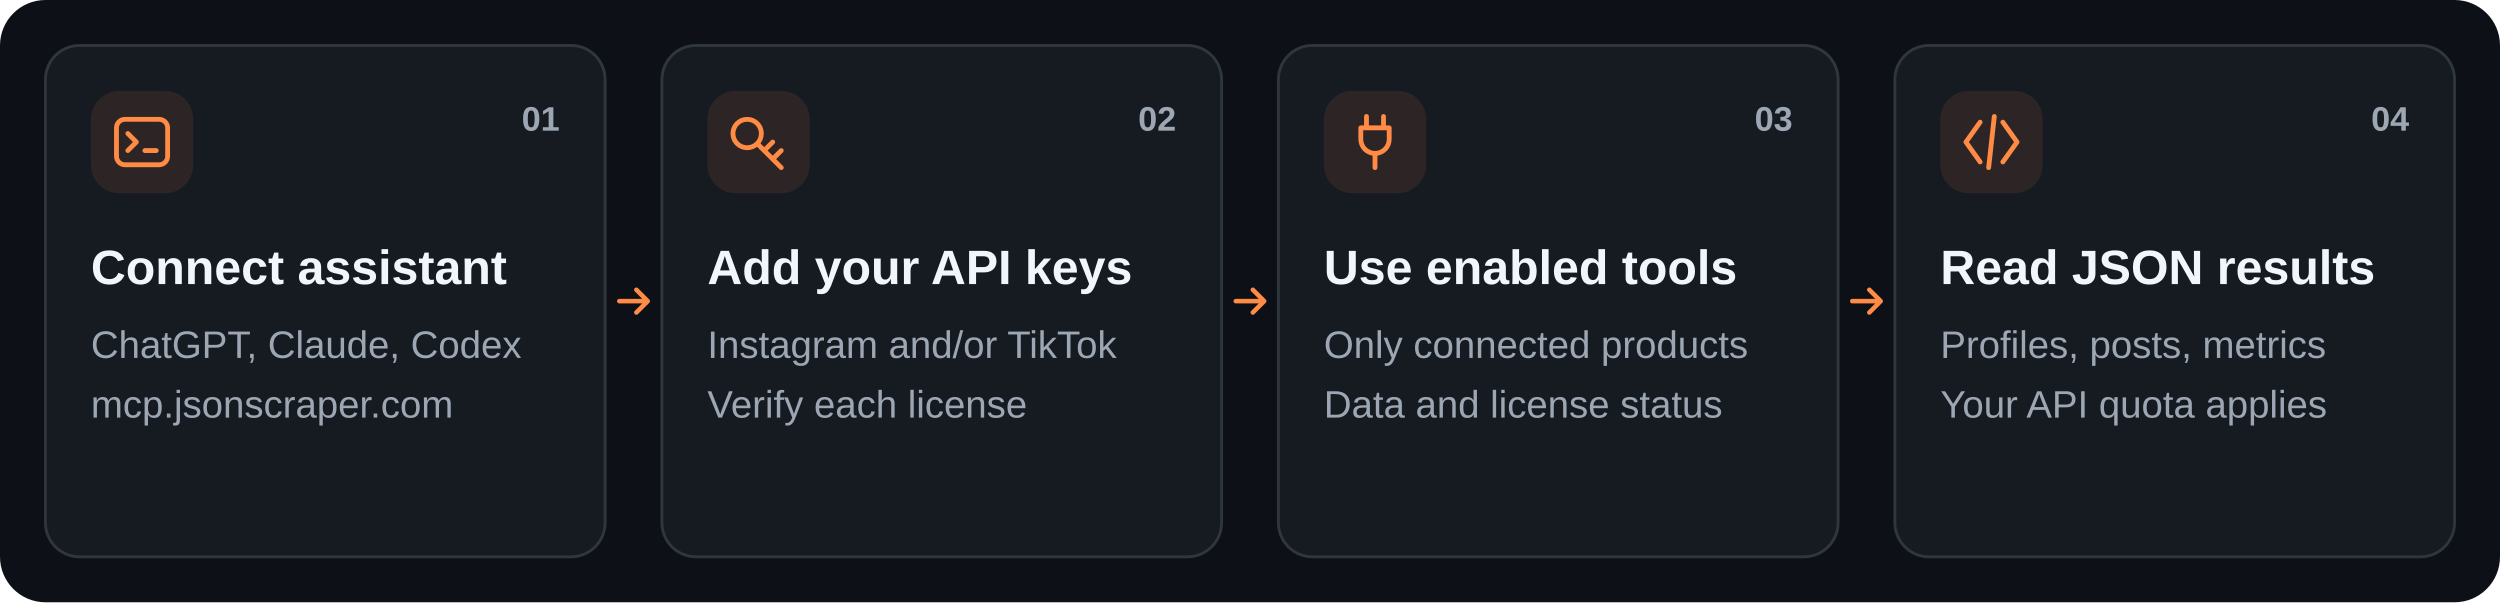
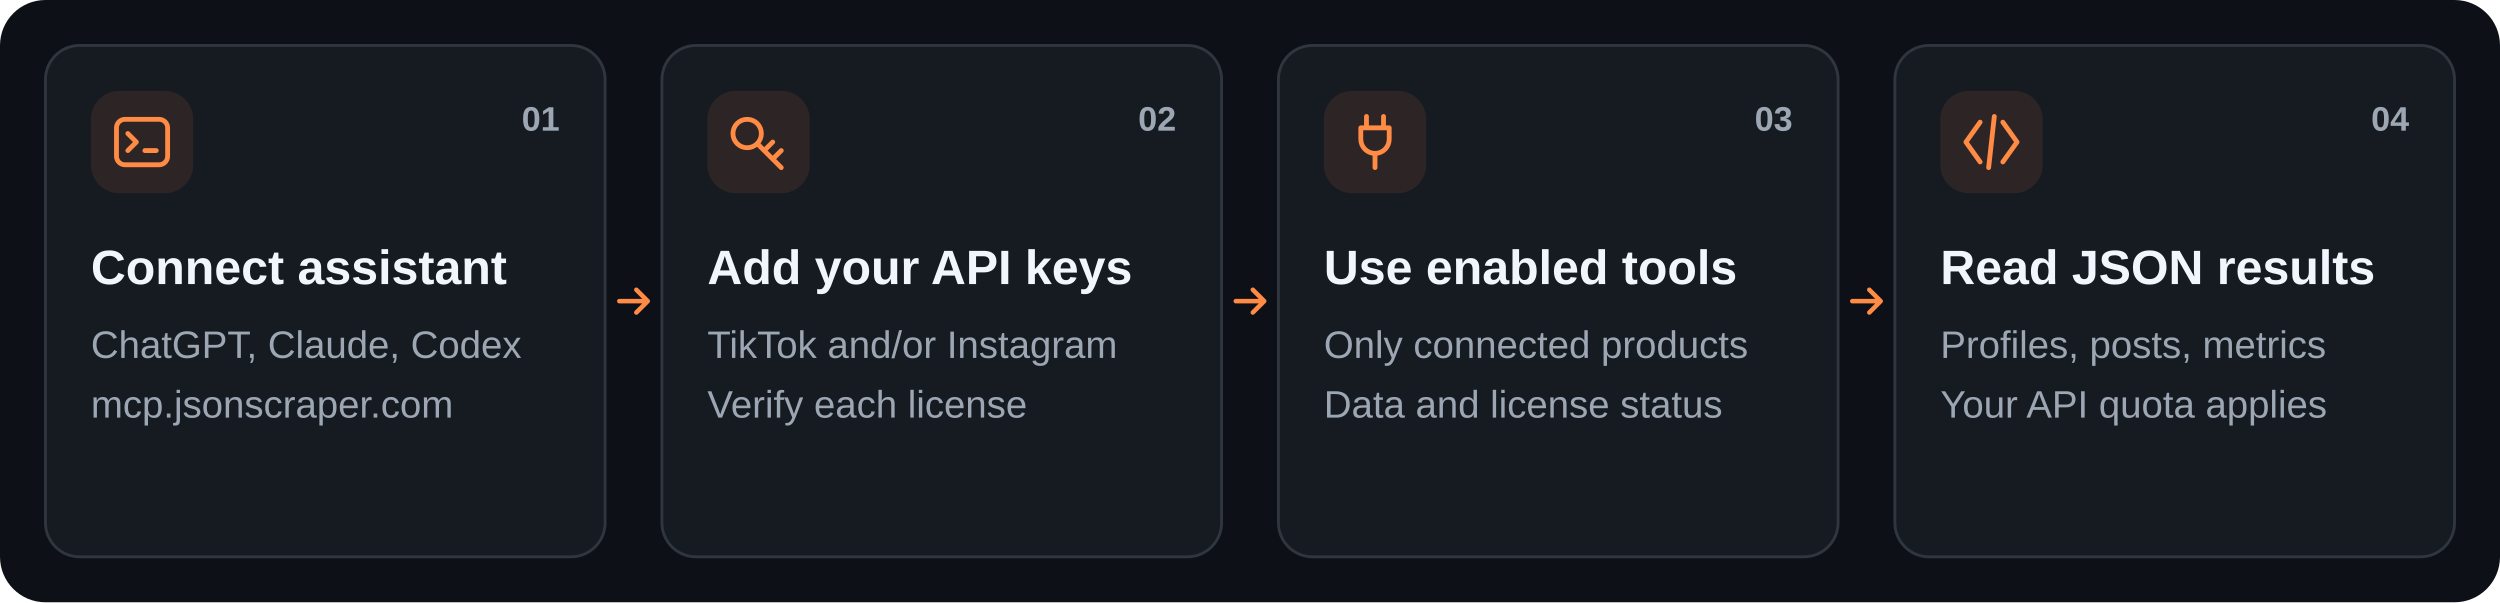
<svg xmlns="http://www.w3.org/2000/svg" width="880" height="212" viewBox="0 0 880 212" role="img" aria-label="Connect one assistant, verify one or both API licenses, use entitled tools and read JSON results">
  <rect width="880" height="212" rx="16" fill="#0d1117" />
  <rect x="16" y="16" width="197" height="180" rx="12" fill="#161b22" stroke="#30363d" />
  <rect x="32" y="32" width="36" height="36" rx="10" fill="#ff8b45" fill-opacity=".10" />
  <g transform="translate(38 38)" fill="none" stroke="#ff8b45" stroke-width="1.7" stroke-linecap="round" stroke-linejoin="round">
    <rect x="3" y="4" width="18" height="16" rx="3" />
    <path d="m7 9 3 3-3 3m6 0h4" />
  </g>
  <text x="197" y="46" text-anchor="end" font-family="Arial,sans-serif" font-size="12" font-weight="600" fill="#9da7b3">01</text>
  <text x="32" y="100" font-family="Arial,sans-serif" font-size="17" font-weight="600" fill="#f0f6fc">Connect assistant</text>
  <text x="32" y="126" font-family="Arial,sans-serif" font-size="13.5" fill="#9da7b3">ChatGPT, Claude, Codex</text>
  <text x="32" y="147" font-family="Arial,sans-serif" font-size="13.5" fill="#9da7b3">mcp.jsonscraper.com</text>
  <path d="M218 106h10m-4-4 4 4-4 4" fill="none" stroke="#ff8b45" stroke-width="1.6" stroke-linecap="round" stroke-linejoin="round" />
  <rect x="233" y="16" width="197" height="180" rx="12" fill="#161b22" stroke="#30363d" />
  <rect x="249" y="32" width="36" height="36" rx="10" fill="#ff8b45" fill-opacity=".10" />
  <g transform="translate(255 38)" fill="none" stroke="#ff8b45" stroke-width="1.7" stroke-linecap="round" stroke-linejoin="round">
    <circle cx="8" cy="9" r="5" />
    <path d="m12 13 8 8m-3-3 3-3m-6 0 3-3" />
  </g>
  <text x="414" y="46" text-anchor="end" font-family="Arial,sans-serif" font-size="12" font-weight="600" fill="#9da7b3">02</text>
  <text x="249" y="100" font-family="Arial,sans-serif" font-size="17" font-weight="600" fill="#f0f6fc">Add your API keys</text>
-   <text x="249" y="126" font-family="Arial,sans-serif" font-size="13.5" fill="#9da7b3">Instagram and/or TikTok</text>
+   <text x="249" y="126" font-family="Arial,sans-serif" font-size="13.5" fill="#9da7b3">TikTok and/or Instagram</text>
  <text x="249" y="147" font-family="Arial,sans-serif" font-size="13.5" fill="#9da7b3">Verify each license</text>
  <path d="M435 106h10m-4-4 4 4-4 4" fill="none" stroke="#ff8b45" stroke-width="1.6" stroke-linecap="round" stroke-linejoin="round" />
  <rect x="450" y="16" width="197" height="180" rx="12" fill="#161b22" stroke="#30363d" />
  <rect x="466" y="32" width="36" height="36" rx="10" fill="#ff8b45" fill-opacity=".10" />
  <g transform="translate(472 38)" fill="none" stroke="#ff8b45" stroke-width="1.7" stroke-linecap="round" stroke-linejoin="round">
    <path d="M9 3v4m6-4v4M7 7h10v4a5 5 0 0 1-10 0V7ZM12 16v5" />
  </g>
  <text x="631" y="46" text-anchor="end" font-family="Arial,sans-serif" font-size="12" font-weight="600" fill="#9da7b3">03</text>
  <text x="466" y="100" font-family="Arial,sans-serif" font-size="17" font-weight="600" fill="#f0f6fc">Use enabled tools</text>
  <text x="466" y="126" font-family="Arial,sans-serif" font-size="13.5" fill="#9da7b3">Only connected products</text>
  <text x="466" y="147" font-family="Arial,sans-serif" font-size="13.5" fill="#9da7b3">Data and license status</text>
  <path d="M652 106h10m-4-4 4 4-4 4" fill="none" stroke="#ff8b45" stroke-width="1.6" stroke-linecap="round" stroke-linejoin="round" />
  <rect x="667" y="16" width="197" height="180" rx="12" fill="#161b22" stroke="#30363d" />
  <rect x="683" y="32" width="36" height="36" rx="10" fill="#ff8b45" fill-opacity=".10" />
  <g transform="translate(689 38)" fill="none" stroke="#ff8b45" stroke-width="1.7" stroke-linecap="round" stroke-linejoin="round">
    <path d="m8 5-5 7 5 7m8-14 5 7-5 7m-3-16-2 18" />
  </g>
  <text x="848" y="46" text-anchor="end" font-family="Arial,sans-serif" font-size="12" font-weight="600" fill="#9da7b3">04</text>
  <text x="683" y="100" font-family="Arial,sans-serif" font-size="17" font-weight="600" fill="#f0f6fc">Read JSON results</text>
  <text x="683" y="126" font-family="Arial,sans-serif" font-size="13.5" fill="#9da7b3">Profiles, posts, metrics</text>
  <text x="683" y="147" font-family="Arial,sans-serif" font-size="13.5" fill="#9da7b3">Your API quota applies</text>
</svg>
